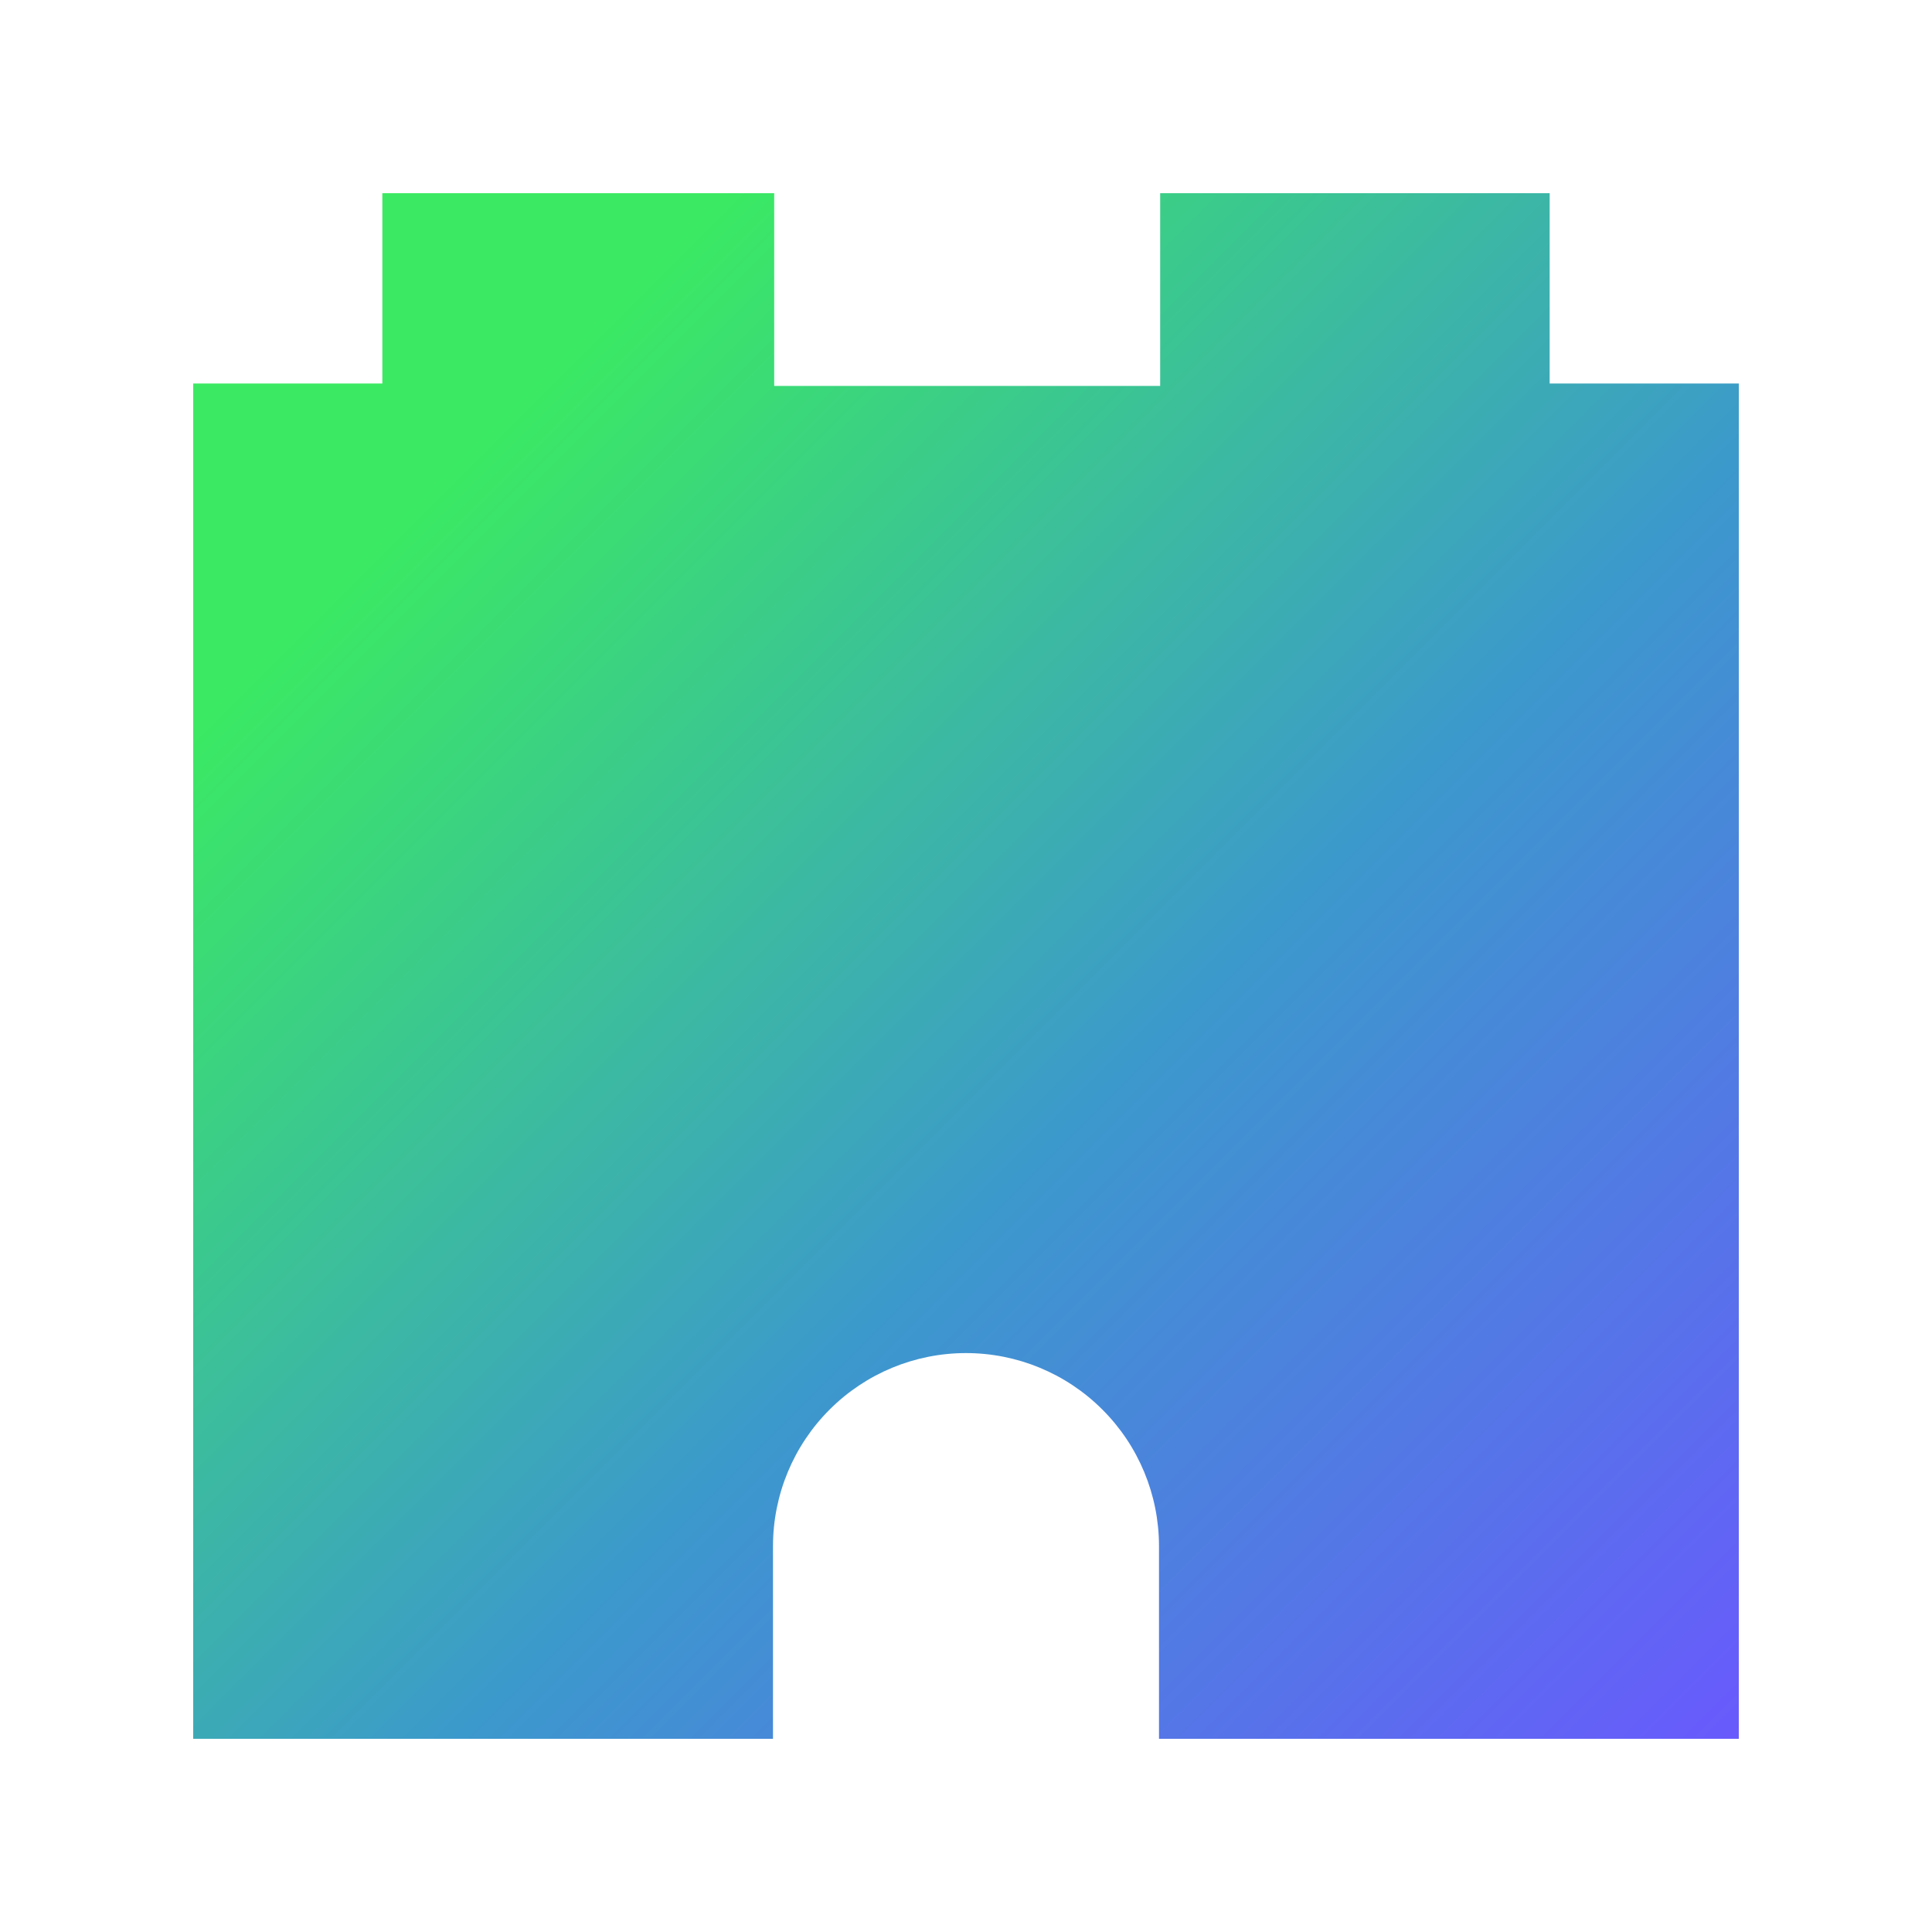
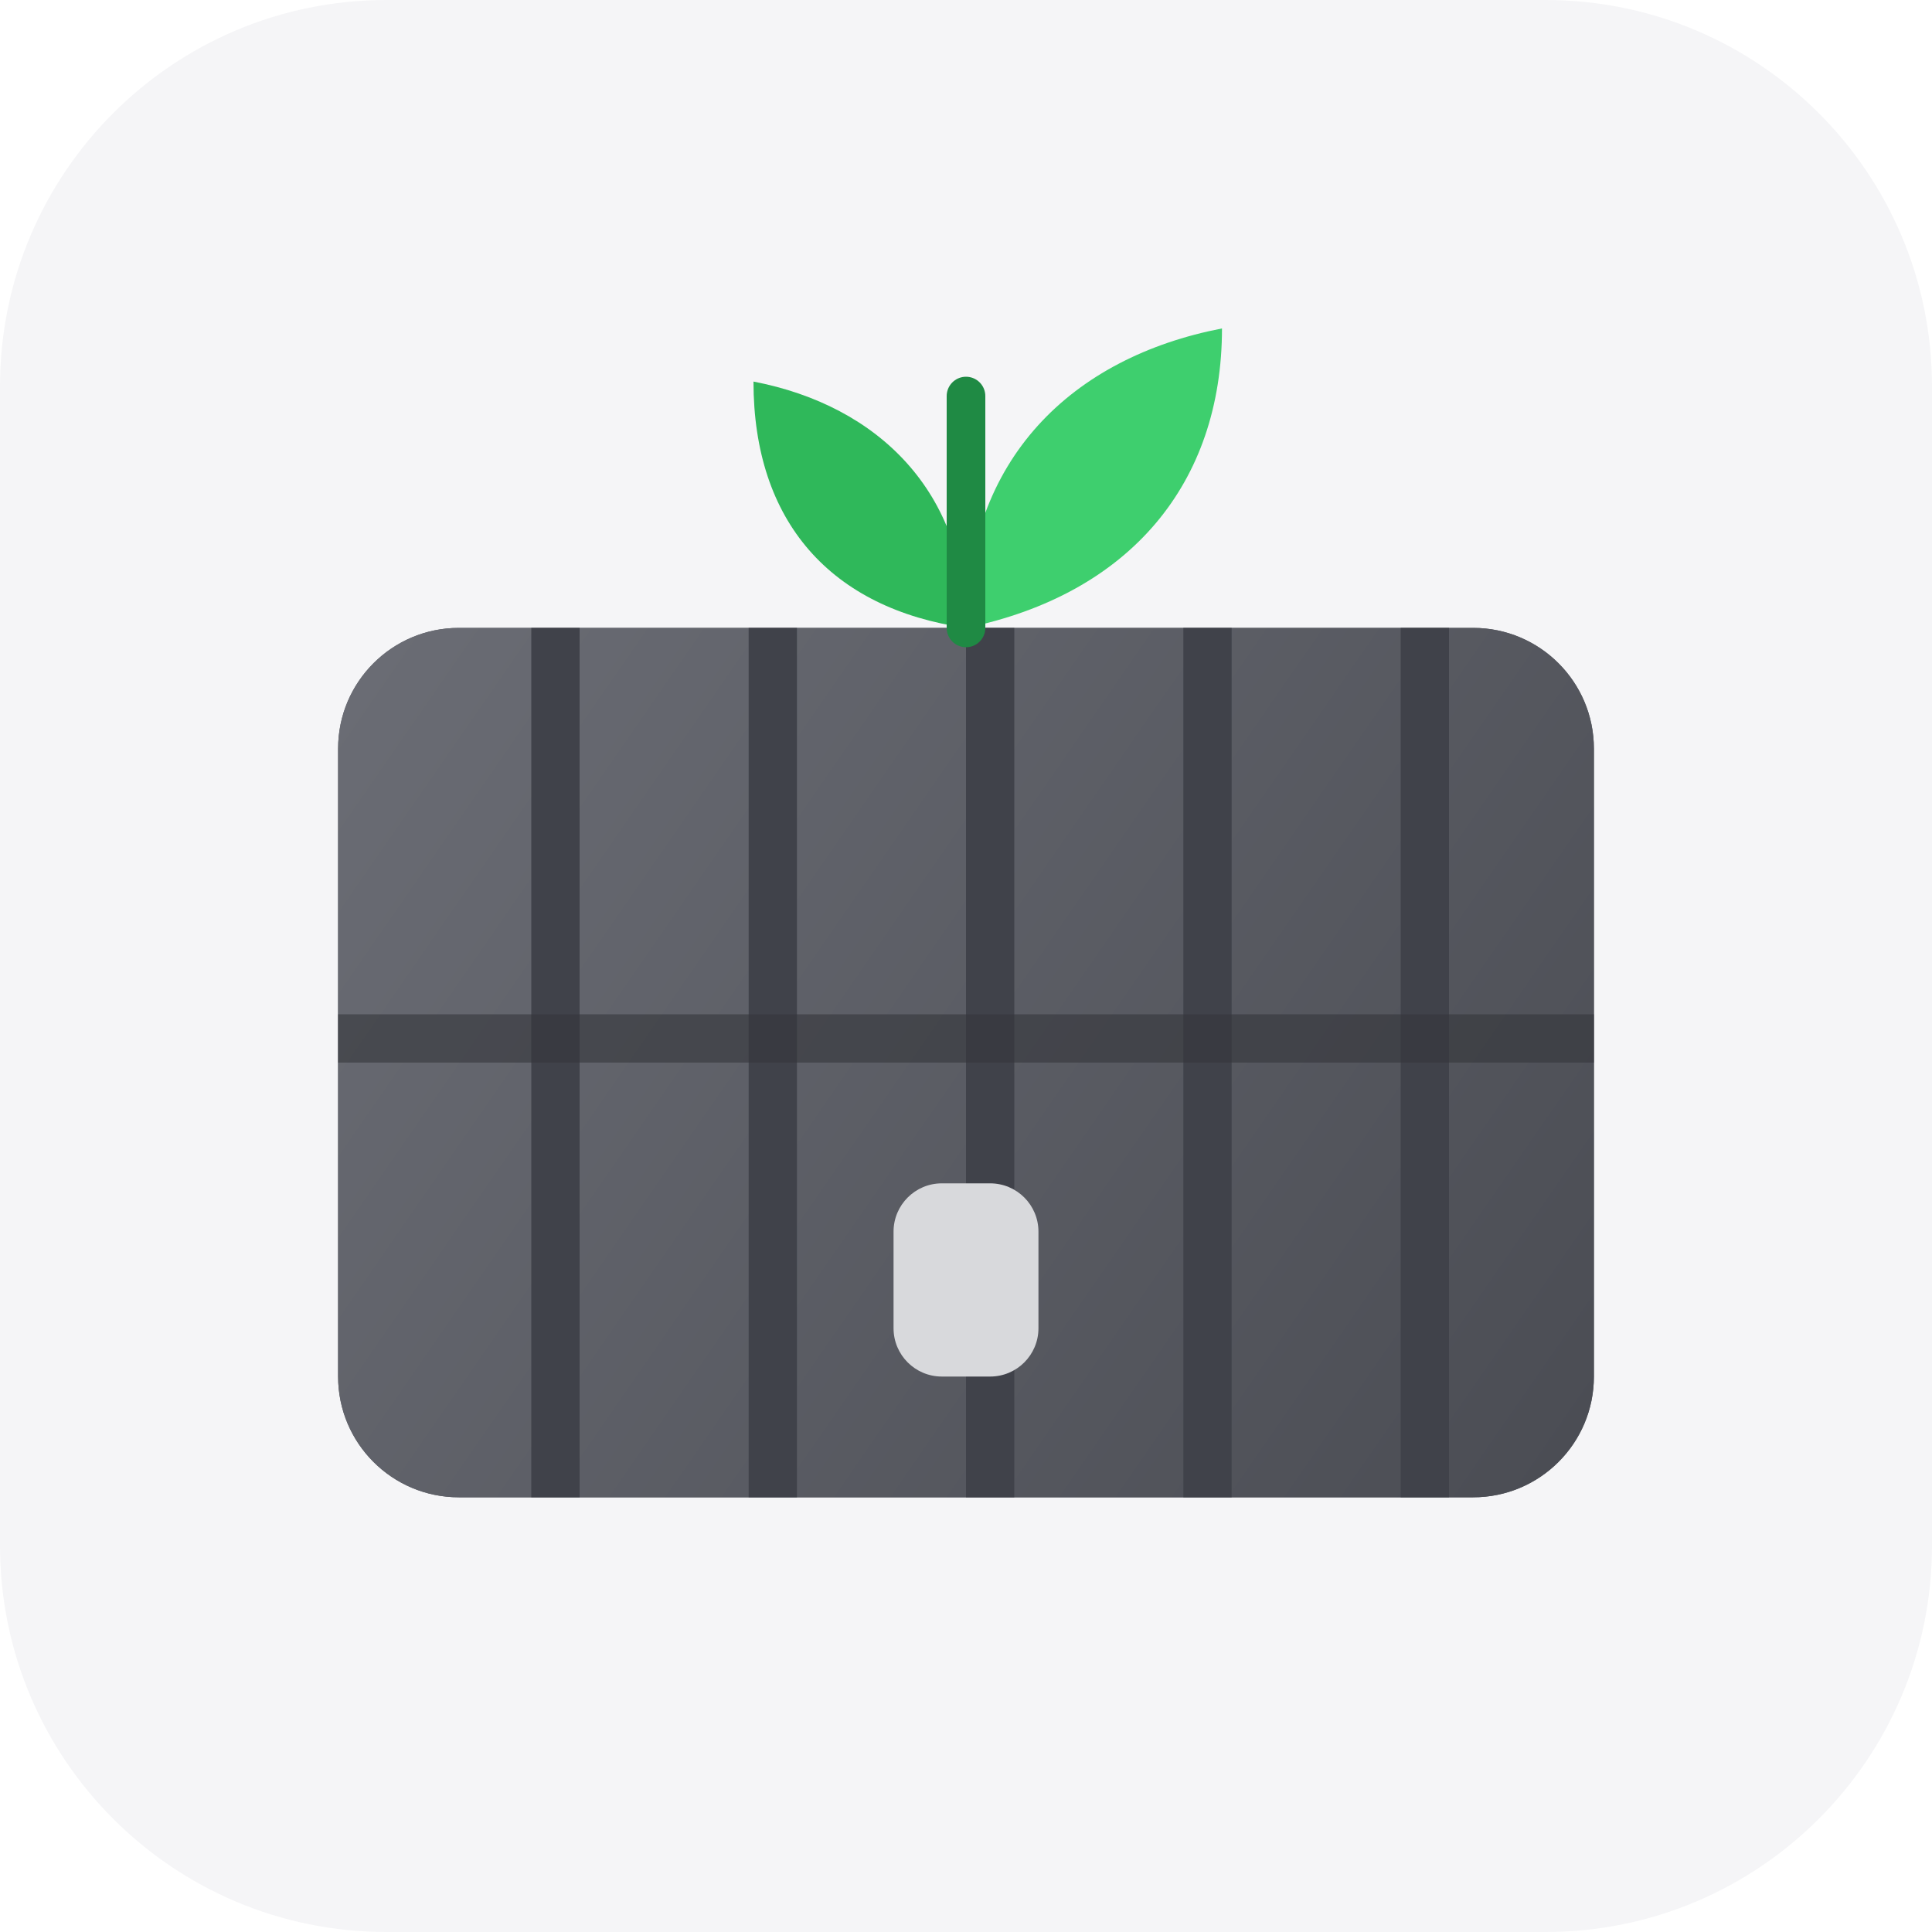
- <svg xmlns="http://www.w3.org/2000/svg" width="40" height="40" viewBox="0 0 40 40" fill="none">
-   <path d="M32.084 7.94V4H24.02V7.99H16.029V4H7.916V7.94H4V36H16.004V32.005C16.006 30.946 16.427 29.931 17.177 29.183C17.926 28.434 18.941 28.014 20 28.014C21.059 28.014 22.074 28.434 22.823 29.183C23.573 29.931 23.994 30.946 23.996 32.005V36H36V7.94H32.084Z" fill="url(#paint0_linear)" />
+ <svg xmlns="http://www.w3.org/2000/svg" width="40" height="40" viewBox="0 0 40 40">
+   <rect width="40" height="40" rx="8" fill="#F5F5F7" />
+   <rect x="7" y="13" width="26" height="18" rx="2.5" fill="#5A5C63" />
+   <rect x="7" y="13" width="26" height="18" rx="2.5" fill="url(#containerGradient)" />
+   <line x1="11.5" y1="13" x2="11.5" y2="31" stroke="#40424A" stroke-width="1" />
+   <line x1="16" y1="13" x2="16" y2="31" stroke="#40424A" stroke-width="1" />
+   <line x1="20.5" y1="13" x2="20.5" y2="31" stroke="#40424A" stroke-width="1" />
+   <line x1="25" y1="13" x2="25" y2="31" stroke="#40424A" stroke-width="1" />
+   <line x1="29.5" y1="13" x2="29.5" y2="31" stroke="#40424A" stroke-width="1" />
+   <rect x="7" y="21" width="26" height="1" fill="#33353B" opacity="0.6" />
+   <rect x="18.5" y="24.5" width="3" height="4" rx="1" fill="#D8D9DC" />
+   <g>
+     <path d="M20 13 C20 9.5 22.2 7.4 25.3 6.8 C25.3 10 23.4 12.3 20 13 Z" fill="#3ECF6E" />
+     <path d="M20 13 C20 10.2 18.2 8.4 15.6 7.9 C15.6 10.8 17.2 12.6 20 13 Z" fill="#2FB85A" />
+     <path d="M20 13 L20 8.2" stroke="#1F8A44" stroke-width="0.8" stroke-linecap="round" />
+   </g>
  <defs>
-     <linearGradient id="paint0_linear" x1="2.942" y1="4.9" x2="37.777" y2="39.734" gradientUnits="userSpaceOnUse">
-       <stop offset="0.159" stop-color="#3BEA62" />
-       <stop offset="0.54" stop-color="#3C99CC" />
-       <stop offset="0.937" stop-color="#6B57FF" />
+     <linearGradient id="containerGradient" x1="7" y1="13" x2="33" y2="31" gradientUnits="userSpaceOnUse">
+       <stop offset="0" stop-color="#6B6D75" />
+       <stop offset="1" stop-color="#4A4C53" />
    </linearGradient>
  </defs>
</svg>
